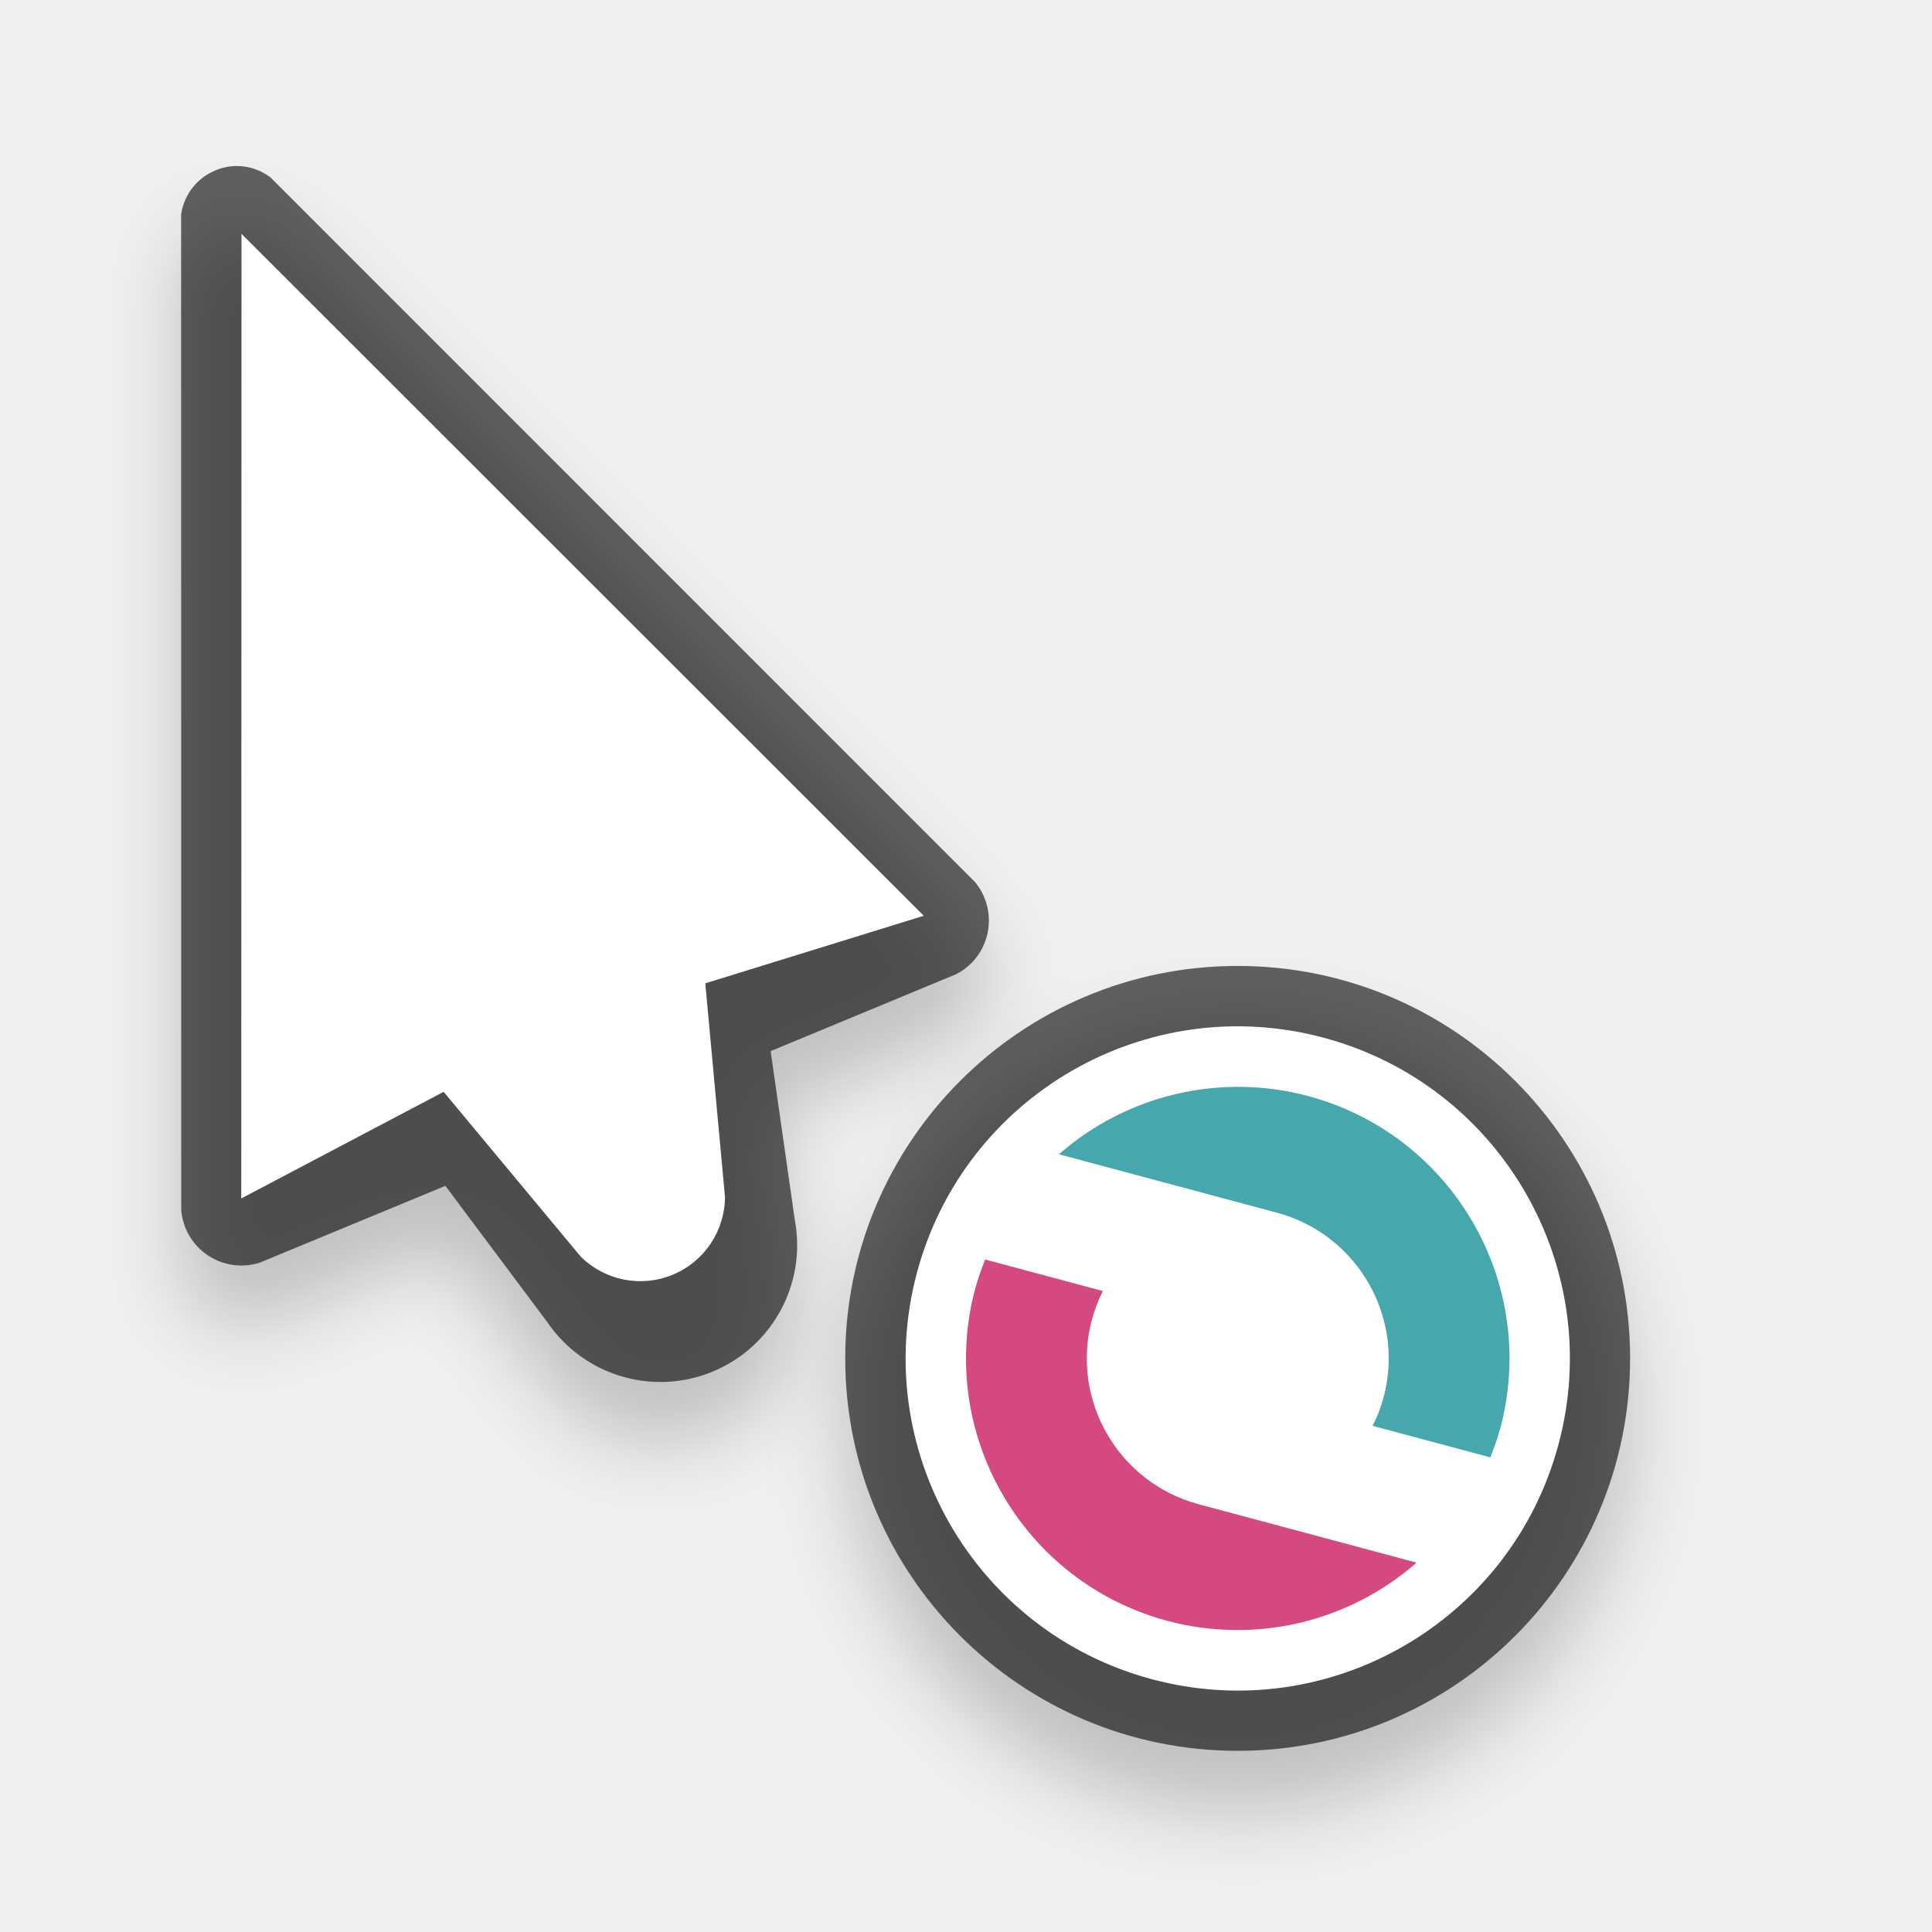
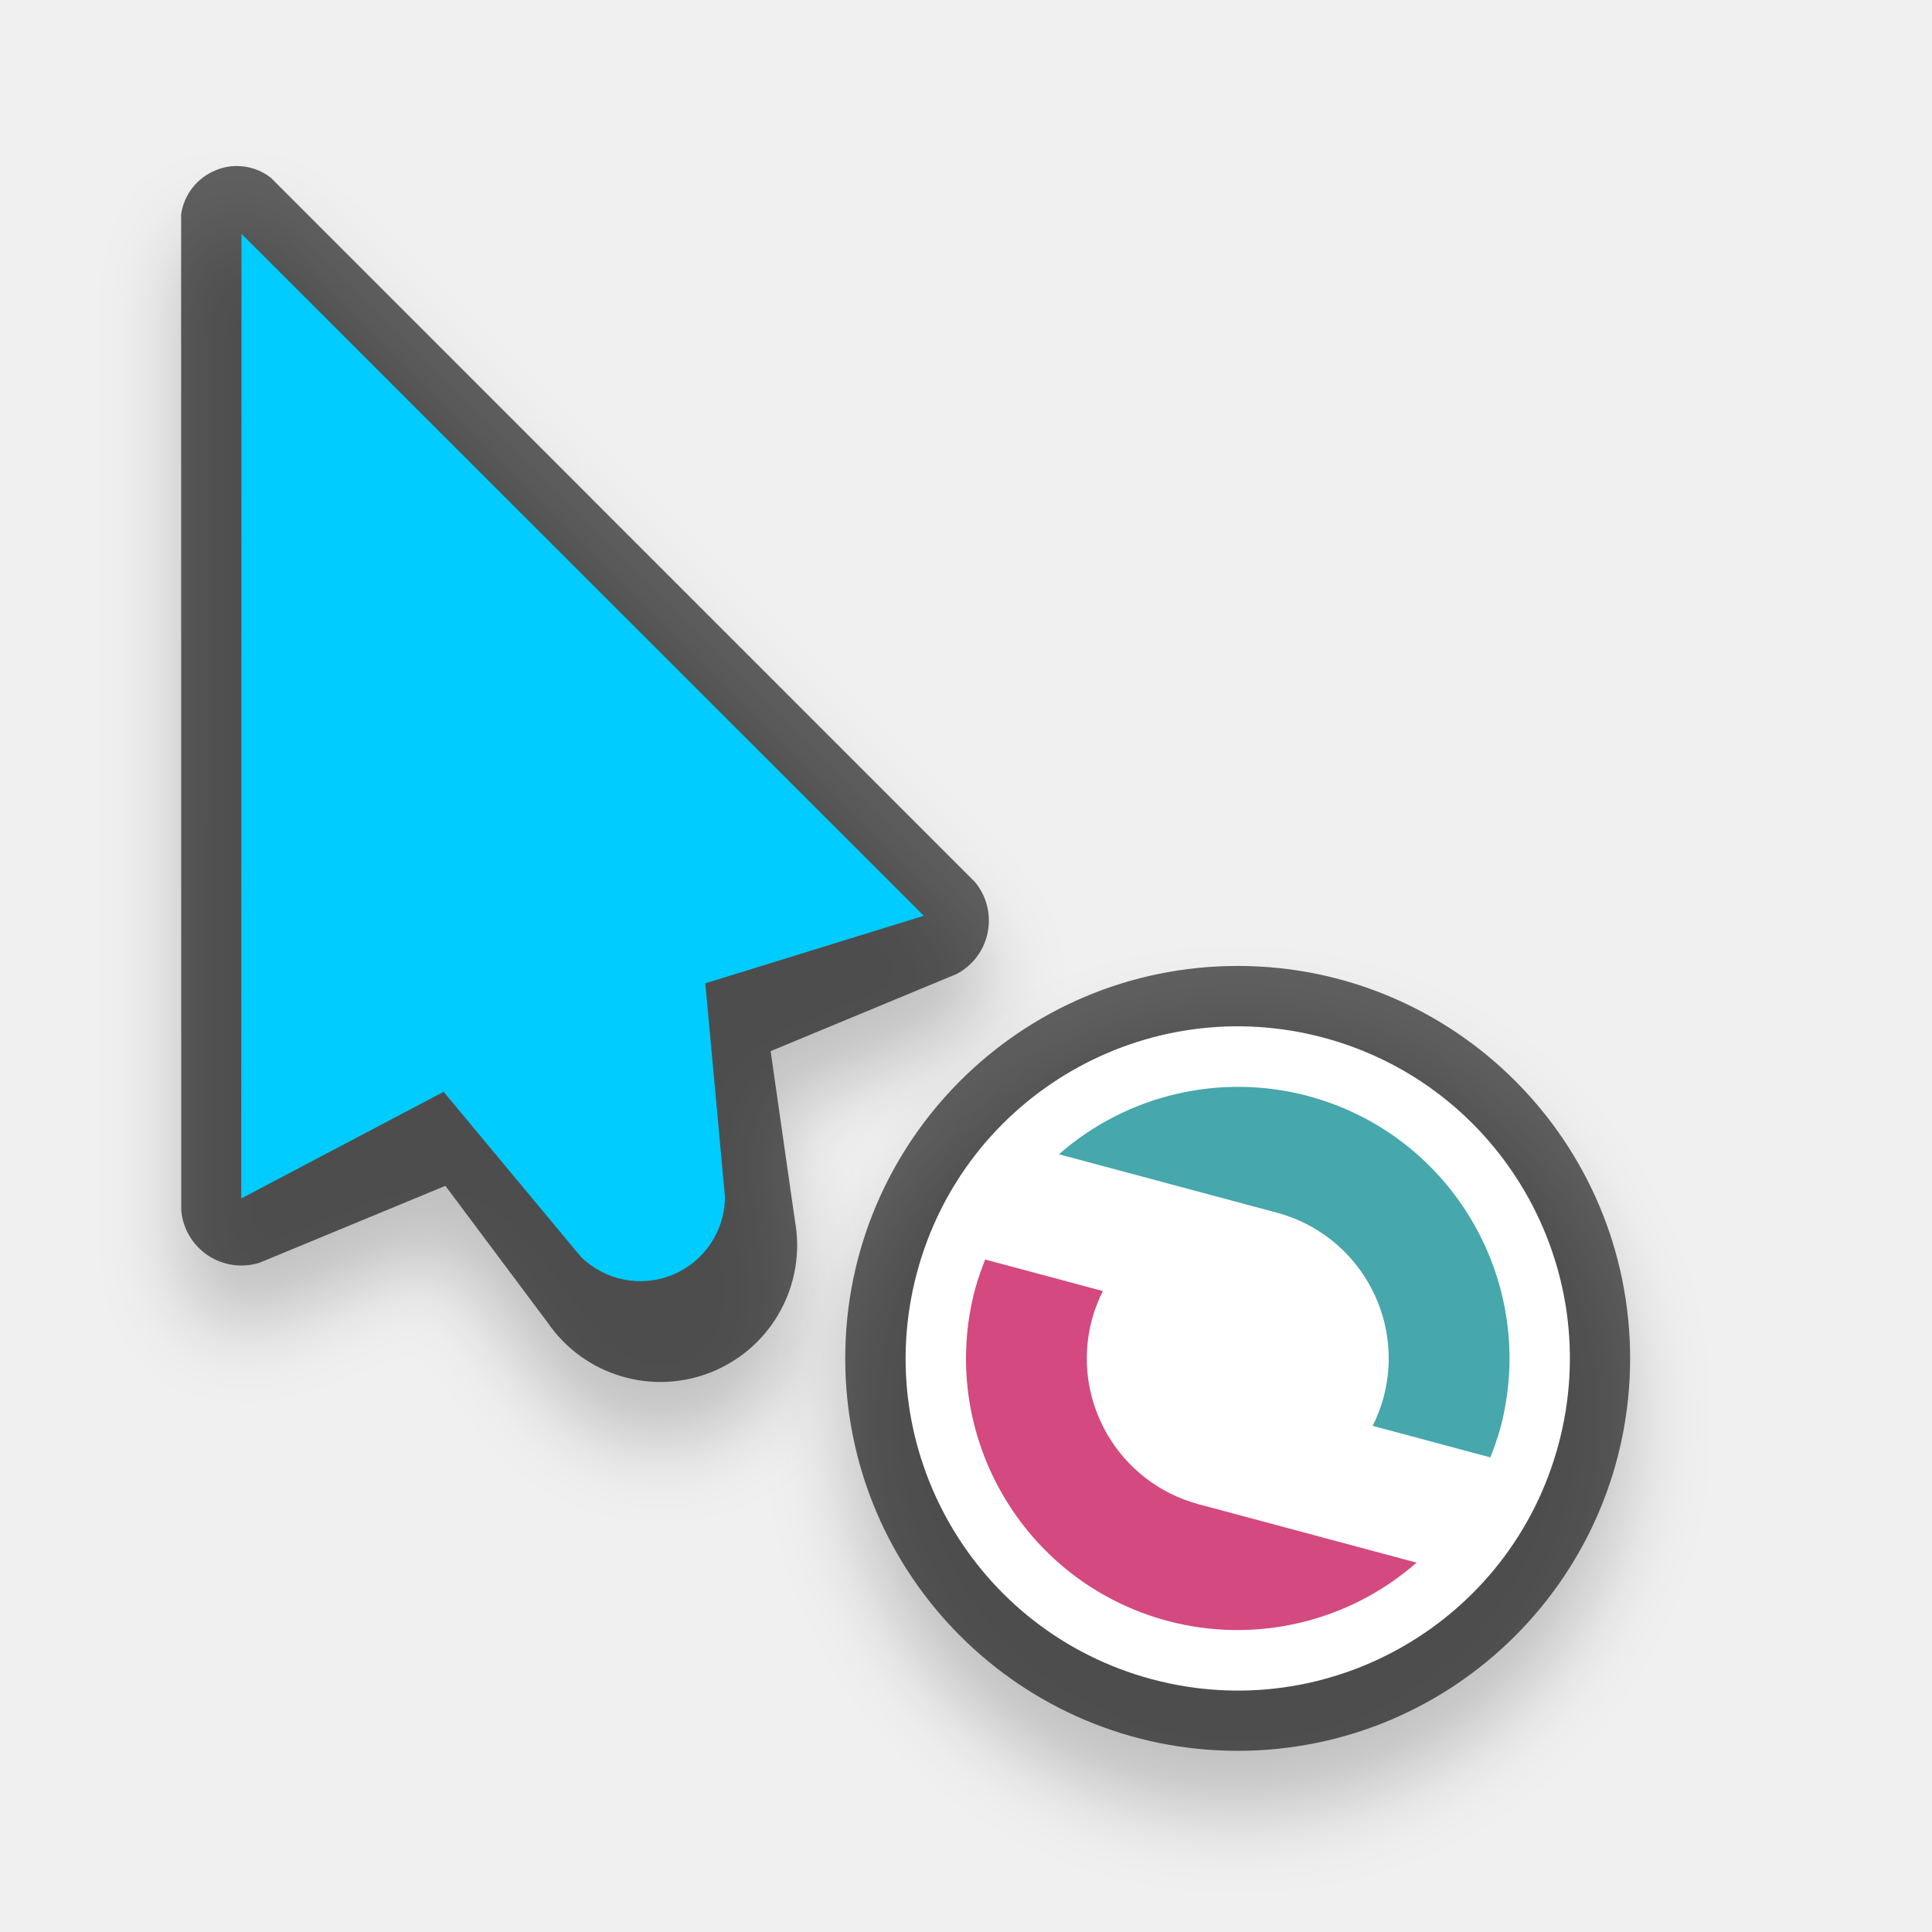
<svg xmlns="http://www.w3.org/2000/svg" id="svg11024" height="32" width="32">
  <filter id="filter7078" color-interpolation-filters="sRGB">
    <feGaussianBlur id="feGaussianBlur7080" stdDeviation=".657" />
  </filter>
  <g id="g67497" transform="translate(-20 -741.362)">
    <path id="path67491" d="m23.93 745.112a.9.9 0 0 0 -.362.072.93.93 0 0 0 -.568.73l.002 16.497a1 1 0 0 0 1.299.865l3.076-1.273 1.697 2.27a2.265 2.265 0 0 0 4.092-1.696l-.402-2.805 3.074-1.275q.135-.068.248-.18a1 1 0 0 0 .059-1.35l-11.663-11.665a.92.92 0 0 0 -.552-.19" filter="url(#filter7078)" opacity=".2" />
    <path id="path67493" d="m23.93 744.112a.9.9 0 0 0 -.362.072.93.93 0 0 0 -.568.73l.002 16.497a1 1 0 0 0 1.299.865l3.076-1.273 1.697 2.27a2.265 2.265 0 0 0 4.092-1.696l-.402-2.805 3.074-1.275q.135-.068.248-.18a1 1 0 0 0 .059-1.35l-11.663-11.665a.92.92 0 0 0 -.552-.19" opacity=".6" />
-     <path id="path67495" d="m24 745.235-.004 15.977 3.352-1.766 2.271 2.73a1.402 1.402 0 0 0 2.389-.988l-.326-3.539 3.619-1.119z" fill="#fff" />
+     <path id="path67495" d="m24 745.235-.004 15.977 3.352-1.766 2.271 2.73a1.402 1.402 0 0 0 2.389-.988l-.326-3.539 3.619-1.119z" fill="#0cf" />
  </g>
  <path id="path67499" d="m60.5 1138.375a6.5 6.5 0 1 0 0 13 6.5 6.5 0 0 0 0-13" filter="url(#filter7078)" opacity=".2" transform="translate(-40 -1121.362)" />
  <circle id="circle67501" cx="394.5" cy="487.862" opacity=".6" r="10.5" transform="matrix(-.61905 0 0 -.61905 264.715 324.51)" />
  <g transform="matrix(-.9659258 -.258819 .258819 -.9659258 90.45955 883.8175)">
    <circle id="circle67503" cx="290.5" cy="813.862" fill="#fff" r="5.5" />
    <path id="path67505" d="m290.5 809.362a4.5 4.5 0 0 0 -3.736 2h3.736a2.5 2.5 0 0 1 2.5 2.5 2.5 2.5 0 0 1 -.053.5h2.018a5 5 0 0 0 .035-.5 4.5 4.5 0 0 0 -4.5-4.5" fill="#d4497f" />
    <path id="path67507" d="m286.035 813.362a5 5 0 0 0 -.035.5 4.5 4.5 0 0 0 4.5 4.5 4.5 4.5 0 0 0 3.736-2h-3.736a2.5 2.5 0 0 1 -2.5-2.5 2.5 2.5 0 0 1 .053-.5z" fill="#46a7ac" />
  </g>
  <path id="hotspot" d="m4-5h1v1h-1z" display="none" fill="#333" stroke-width="1.076" transform="rotate(90)" />
</svg>
